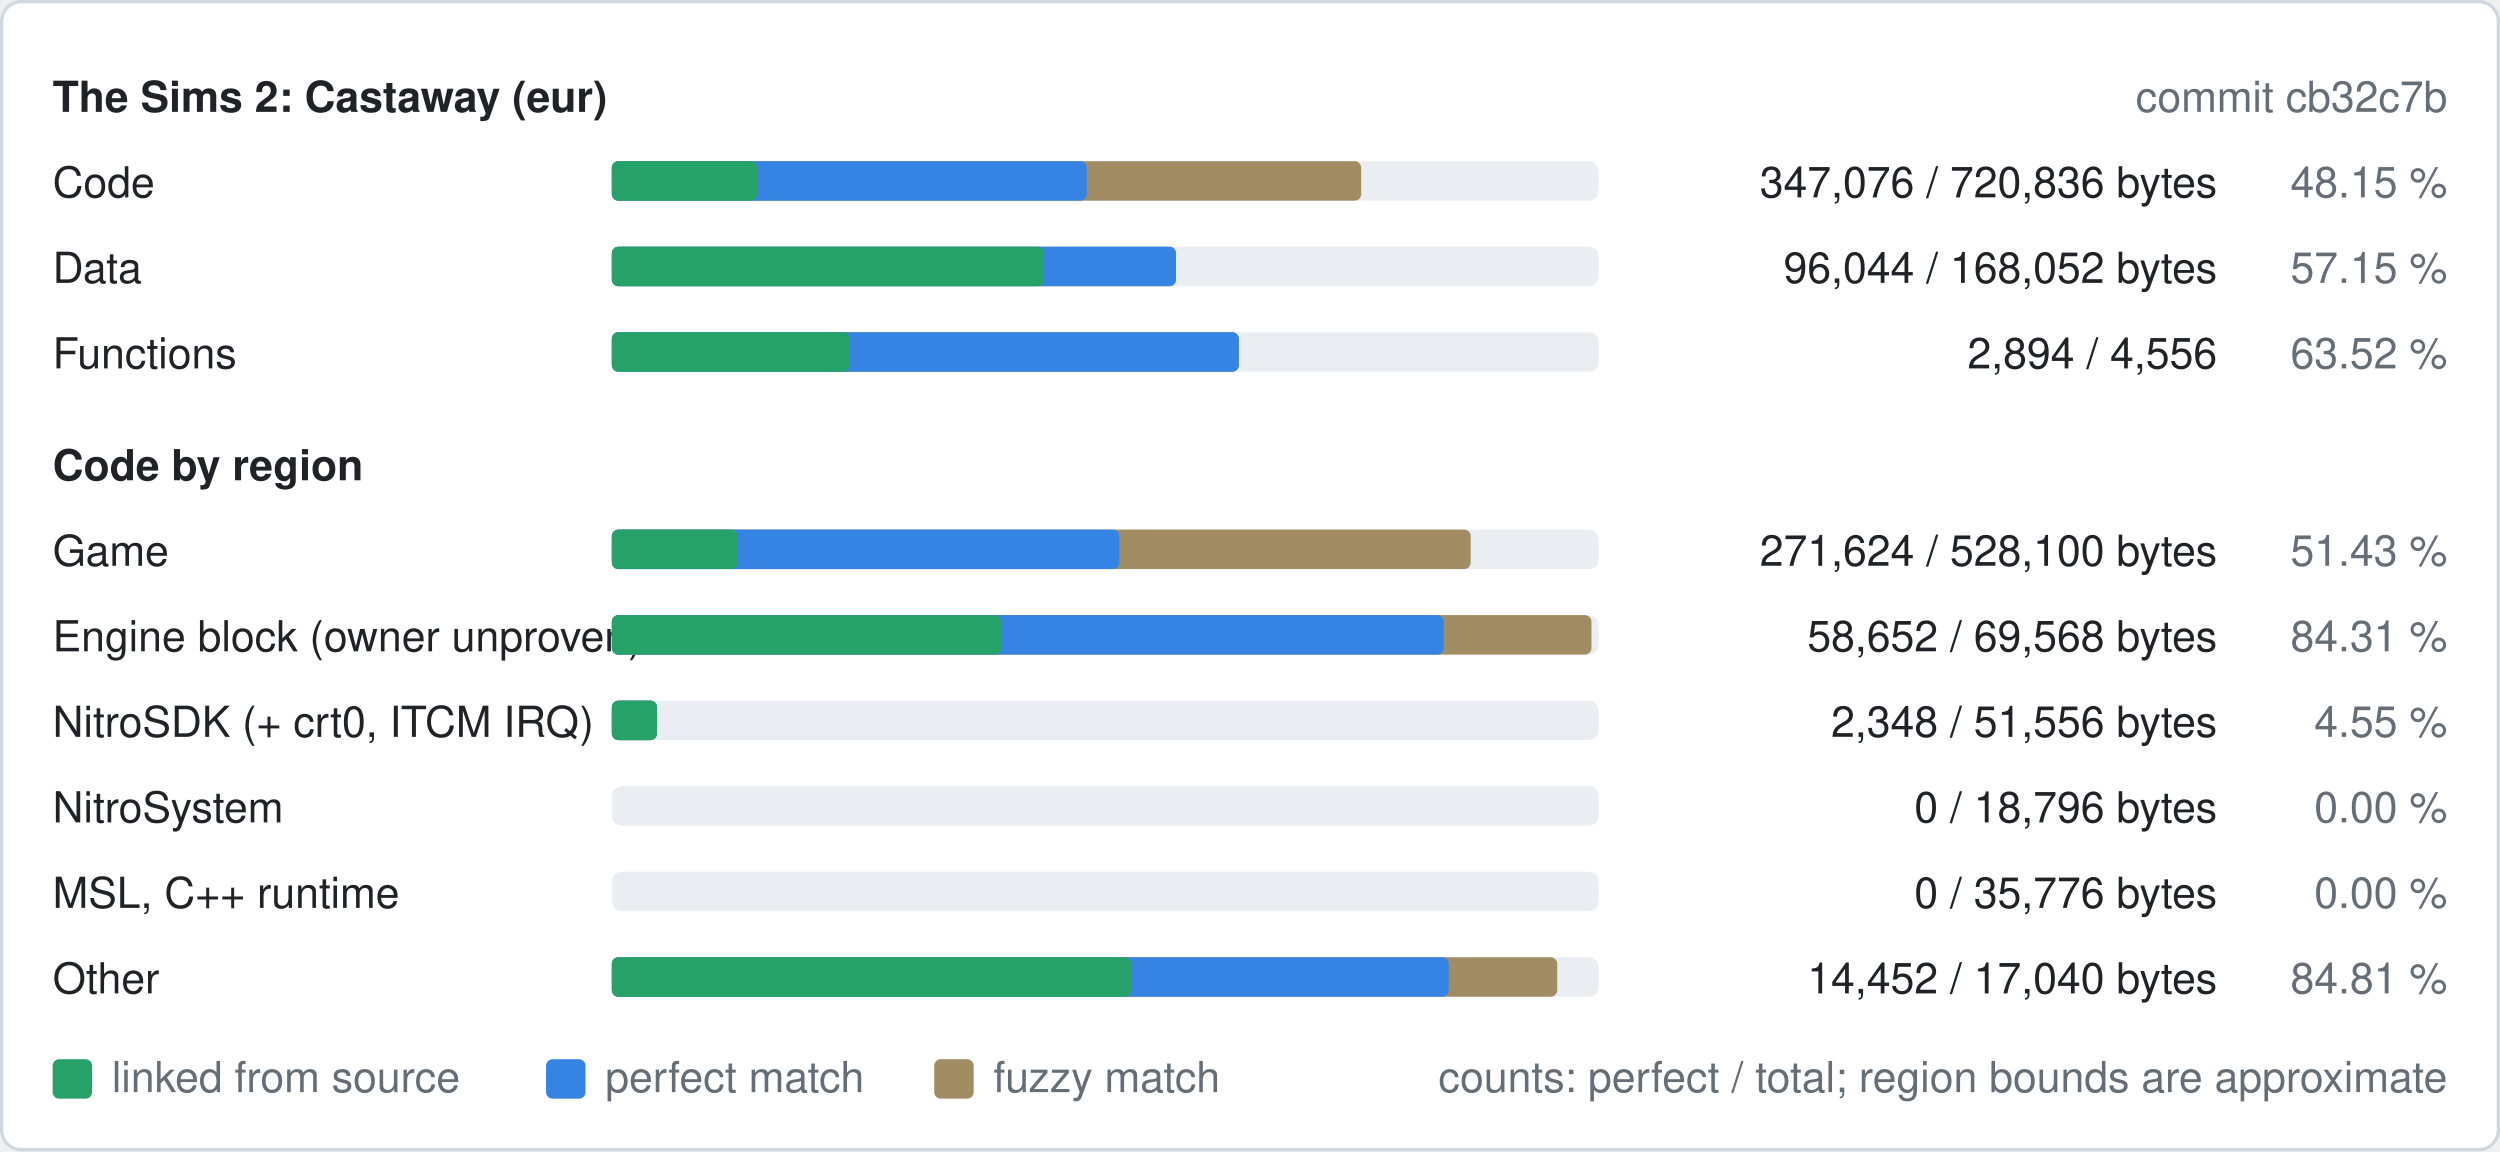
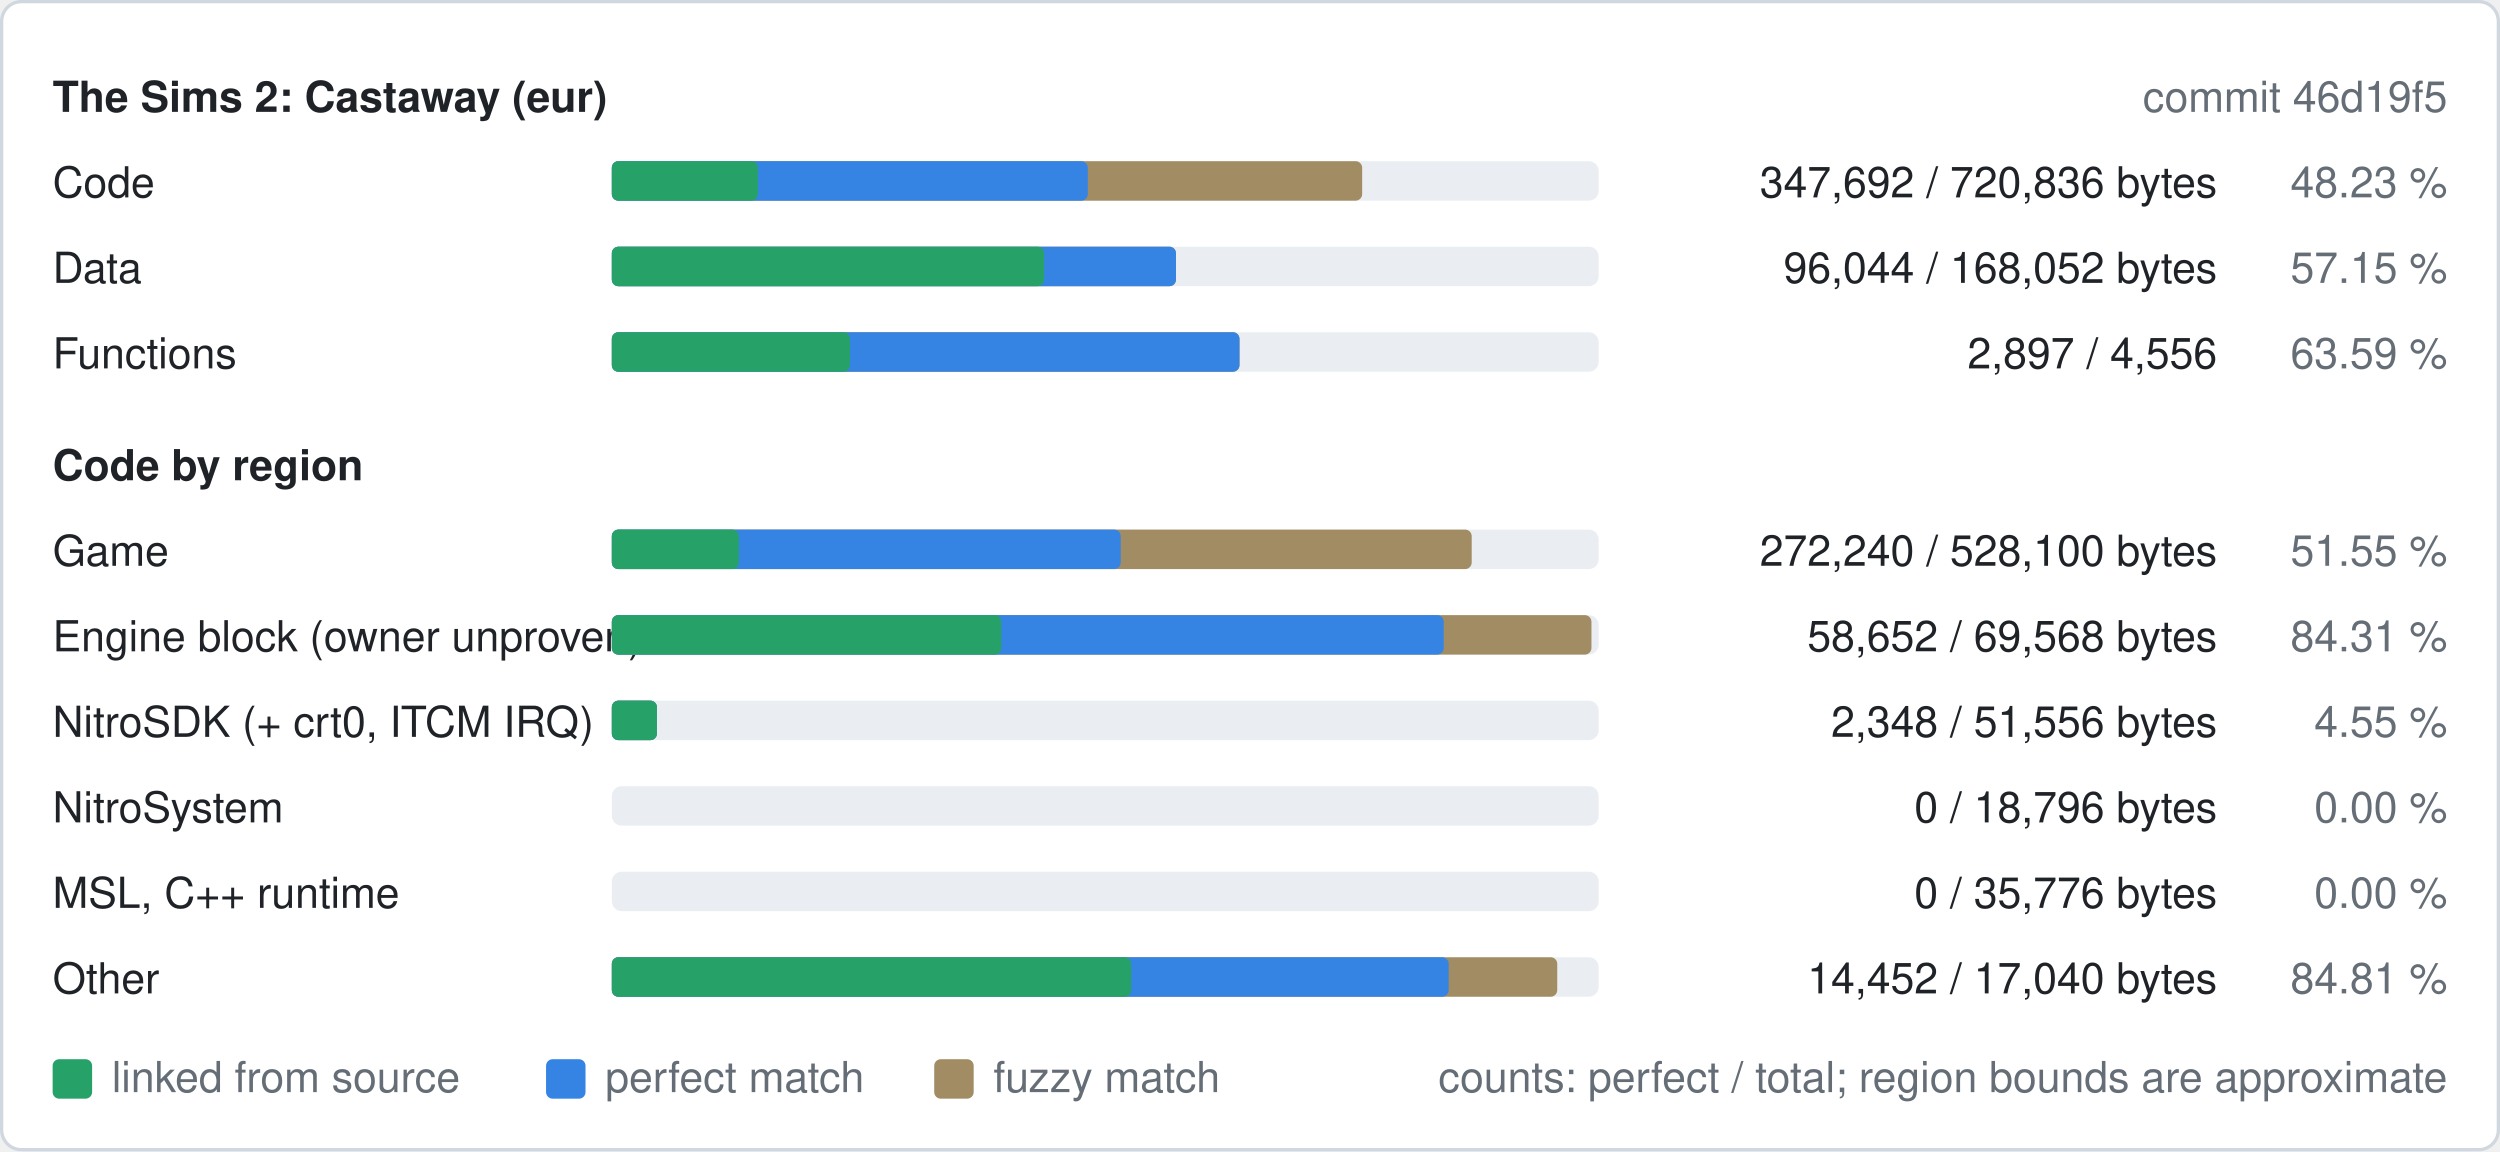
<svg xmlns="http://www.w3.org/2000/svg" width="760" height="350" viewBox="0 0 760 350" role="img" aria-label="Decompilation progress of eur">
  <style>
text{font-family:-apple-system,BlinkMacSystemFont,"Segoe UI",Helvetica,Arial,sans-serif;font-size:13px}
.b{font-weight:600}
.bg{fill:#ffffff;stroke:#d0d7de}.t{fill:#1f2328}.m{fill:#656d76}.track{fill:#eaeef2}.fuzzy{fill:#a28c64}.perfect{fill:#3584e4}.linked{fill:#26a269}
@media (prefers-color-scheme: dark){.bg{fill:#0d1117;stroke:#30363d}.t{fill:#e6edf3}.m{fill:#8d96a0}.track{fill:#21262d}.fuzzy{fill:#a28c64}.perfect{fill:#3584e4}.linked{fill:#2ec27e}}
</style>
  <rect class="bg" x="0.5" y="0.5" width="759" height="349" rx="6" />
  <text class="t b" x="16" y="34">The Sims 2: Castaway (eur)</text>
-   <text class="m" x="744" y="34" text-anchor="end">commit cb32c7b</text>
+   <text class="m" x="744" y="34" text-anchor="end">commit 46d19f5</text>
  <text class="t" x="16" y="60">Code</text>
  <rect class="track" x="186" y="49" width="300" height="12" rx="3" />
-   <rect class="fuzzy" x="186" y="49" width="227.8" height="12" rx="2" />
-   <rect class="perfect" x="186" y="49" width="144.4" height="12" rx="2" />
-   <rect class="linked" x="186" y="49" width="44.2" height="12" rx="2" />
-   <text class="t" x="674" y="60" text-anchor="end">347,076 / 720,836 bytes</text>
-   <text class="m" x="744" y="60" text-anchor="end">48.15 %</text>
+   <rect class="fuzzy" x="186" y="49" width="228.1" height="12" rx="2" />
+   <rect class="perfect" x="186" y="49" width="144.7" height="12" rx="2" />
+   <rect class="linked" x="186" y="49" width="44.4" height="12" rx="2" />
+   <text class="t" x="674" y="60" text-anchor="end">347,692 / 720,836 bytes</text>
+   <text class="m" x="744" y="60" text-anchor="end">48.23 %</text>
  <text class="t" x="16" y="86">Data</text>
  <rect class="track" x="186" y="75" width="300" height="12" rx="3" />
  <rect class="fuzzy" x="186" y="75" width="171.5" height="12" rx="2" />
  <rect class="perfect" x="186" y="75" width="171.5" height="12" rx="2" />
  <rect class="linked" x="186" y="75" width="131.4" height="12" rx="2" />
  <text class="t" x="674" y="86" text-anchor="end">96,044 / 168,052 bytes</text>
  <text class="m" x="744" y="86" text-anchor="end">57.15 %</text>
  <text class="t" x="16" y="112">Functions</text>
  <rect class="track" x="186" y="101" width="300" height="12" rx="3" />
-   <rect class="fuzzy" x="186" y="101" width="190.6" height="12" rx="2" />
-   <rect class="perfect" x="186" y="101" width="190.6" height="12" rx="2" />
-   <rect class="linked" x="186" y="101" width="72.2" height="12" rx="2" />
-   <text class="t" x="674" y="112" text-anchor="end">2,894 / 4,556</text>
-   <text class="m" x="744" y="112" text-anchor="end">63.52 %</text>
+   <rect class="fuzzy" x="186" y="101" width="190.8" height="12" rx="2" />
+   <rect class="perfect" x="186" y="101" width="190.8" height="12" rx="2" />
+   <rect class="linked" x="186" y="101" width="72.4" height="12" rx="2" />
+   <text class="t" x="674" y="112" text-anchor="end">2,897 / 4,556</text>
+   <text class="m" x="744" y="112" text-anchor="end">63.59 %</text>
  <text class="t b" x="16" y="146">Code by region</text>
  <text class="t" x="16" y="172">Game</text>
  <rect class="track" x="186" y="161" width="300" height="12" rx="3" />
-   <rect class="fuzzy" x="186" y="161" width="261.1" height="12" rx="2" />
-   <rect class="perfect" x="186" y="161" width="154.3" height="12" rx="2" />
-   <rect class="linked" x="186" y="161" width="38.3" height="12" rx="2" />
-   <text class="t" x="674" y="172" text-anchor="end">271,624 / 528,100 bytes</text>
-   <text class="m" x="744" y="172" text-anchor="end">51.43 %</text>
+   <rect class="fuzzy" x="186" y="161" width="261.4" height="12" rx="2" />
+   <rect class="perfect" x="186" y="161" width="154.7" height="12" rx="2" />
+   <rect class="linked" x="186" y="161" width="38.6" height="12" rx="2" />
+   <text class="t" x="674" y="172" text-anchor="end">272,240 / 528,100 bytes</text>
+   <text class="m" x="744" y="172" text-anchor="end">51.55 %</text>
  <text class="t" x="16" y="198">Engine block (owner unproven)</text>
  <rect class="track" x="186" y="187" width="300" height="12" rx="3" />
  <rect class="fuzzy" x="186" y="187" width="297.8" height="12" rx="2" />
  <rect class="perfect" x="186" y="187" width="252.9" height="12" rx="2" />
  <rect class="linked" x="186" y="187" width="118.4" height="12" rx="2" />
  <text class="t" x="674" y="198" text-anchor="end">58,652 / 69,568 bytes</text>
  <text class="m" x="744" y="198" text-anchor="end">84.31 %</text>
  <text class="t" x="16" y="224">NitroSDK (+ crt0, ITCM IRQ)</text>
  <rect class="track" x="186" y="213" width="300" height="12" rx="3" />
  <rect class="fuzzy" x="186" y="213" width="13.7" height="12" rx="2" />
  <rect class="perfect" x="186" y="213" width="13.7" height="12" rx="2" />
  <rect class="linked" x="186" y="213" width="13.7" height="12" rx="2" />
  <text class="t" x="674" y="224" text-anchor="end">2,348 / 51,556 bytes</text>
  <text class="m" x="744" y="224" text-anchor="end">4.55 %</text>
  <text class="t" x="16" y="250">NitroSystem</text>
  <rect class="track" x="186" y="239" width="300" height="12" rx="3" />
  <text class="t" x="674" y="250" text-anchor="end">0 / 18,796 bytes</text>
  <text class="m" x="744" y="250" text-anchor="end">0.00 %</text>
  <text class="t" x="16" y="276">MSL, C++ runtime</text>
  <rect class="track" x="186" y="265" width="300" height="12" rx="3" />
  <text class="t" x="674" y="276" text-anchor="end">0 / 35,776 bytes</text>
  <text class="m" x="744" y="276" text-anchor="end">0.00 %</text>
  <text class="t" x="16" y="302">Other</text>
  <rect class="track" x="186" y="291" width="300" height="12" rx="3" />
  <rect class="fuzzy" x="186" y="291" width="287.4" height="12" rx="2" />
  <rect class="perfect" x="186" y="291" width="254.4" height="12" rx="2" />
  <rect class="linked" x="186" y="291" width="157.9" height="12" rx="2" />
  <text class="t" x="674" y="302" text-anchor="end">14,452 / 17,040 bytes</text>
  <text class="m" x="744" y="302" text-anchor="end">84.81 %</text>
  <rect class="linked" x="16" y="322" width="12" height="12" rx="2" />
  <text class="m" x="34" y="332">linked from source</text>
  <rect class="perfect" x="166" y="322" width="12" height="12" rx="2" />
  <text class="m" x="184" y="332">perfect match</text>
  <rect class="fuzzy" x="284" y="322" width="12" height="12" rx="2" />
  <text class="m" x="302" y="332">fuzzy match</text>
  <text class="m" x="744" y="332" text-anchor="end">counts: perfect / total; region bounds are approximate</text>
</svg>
